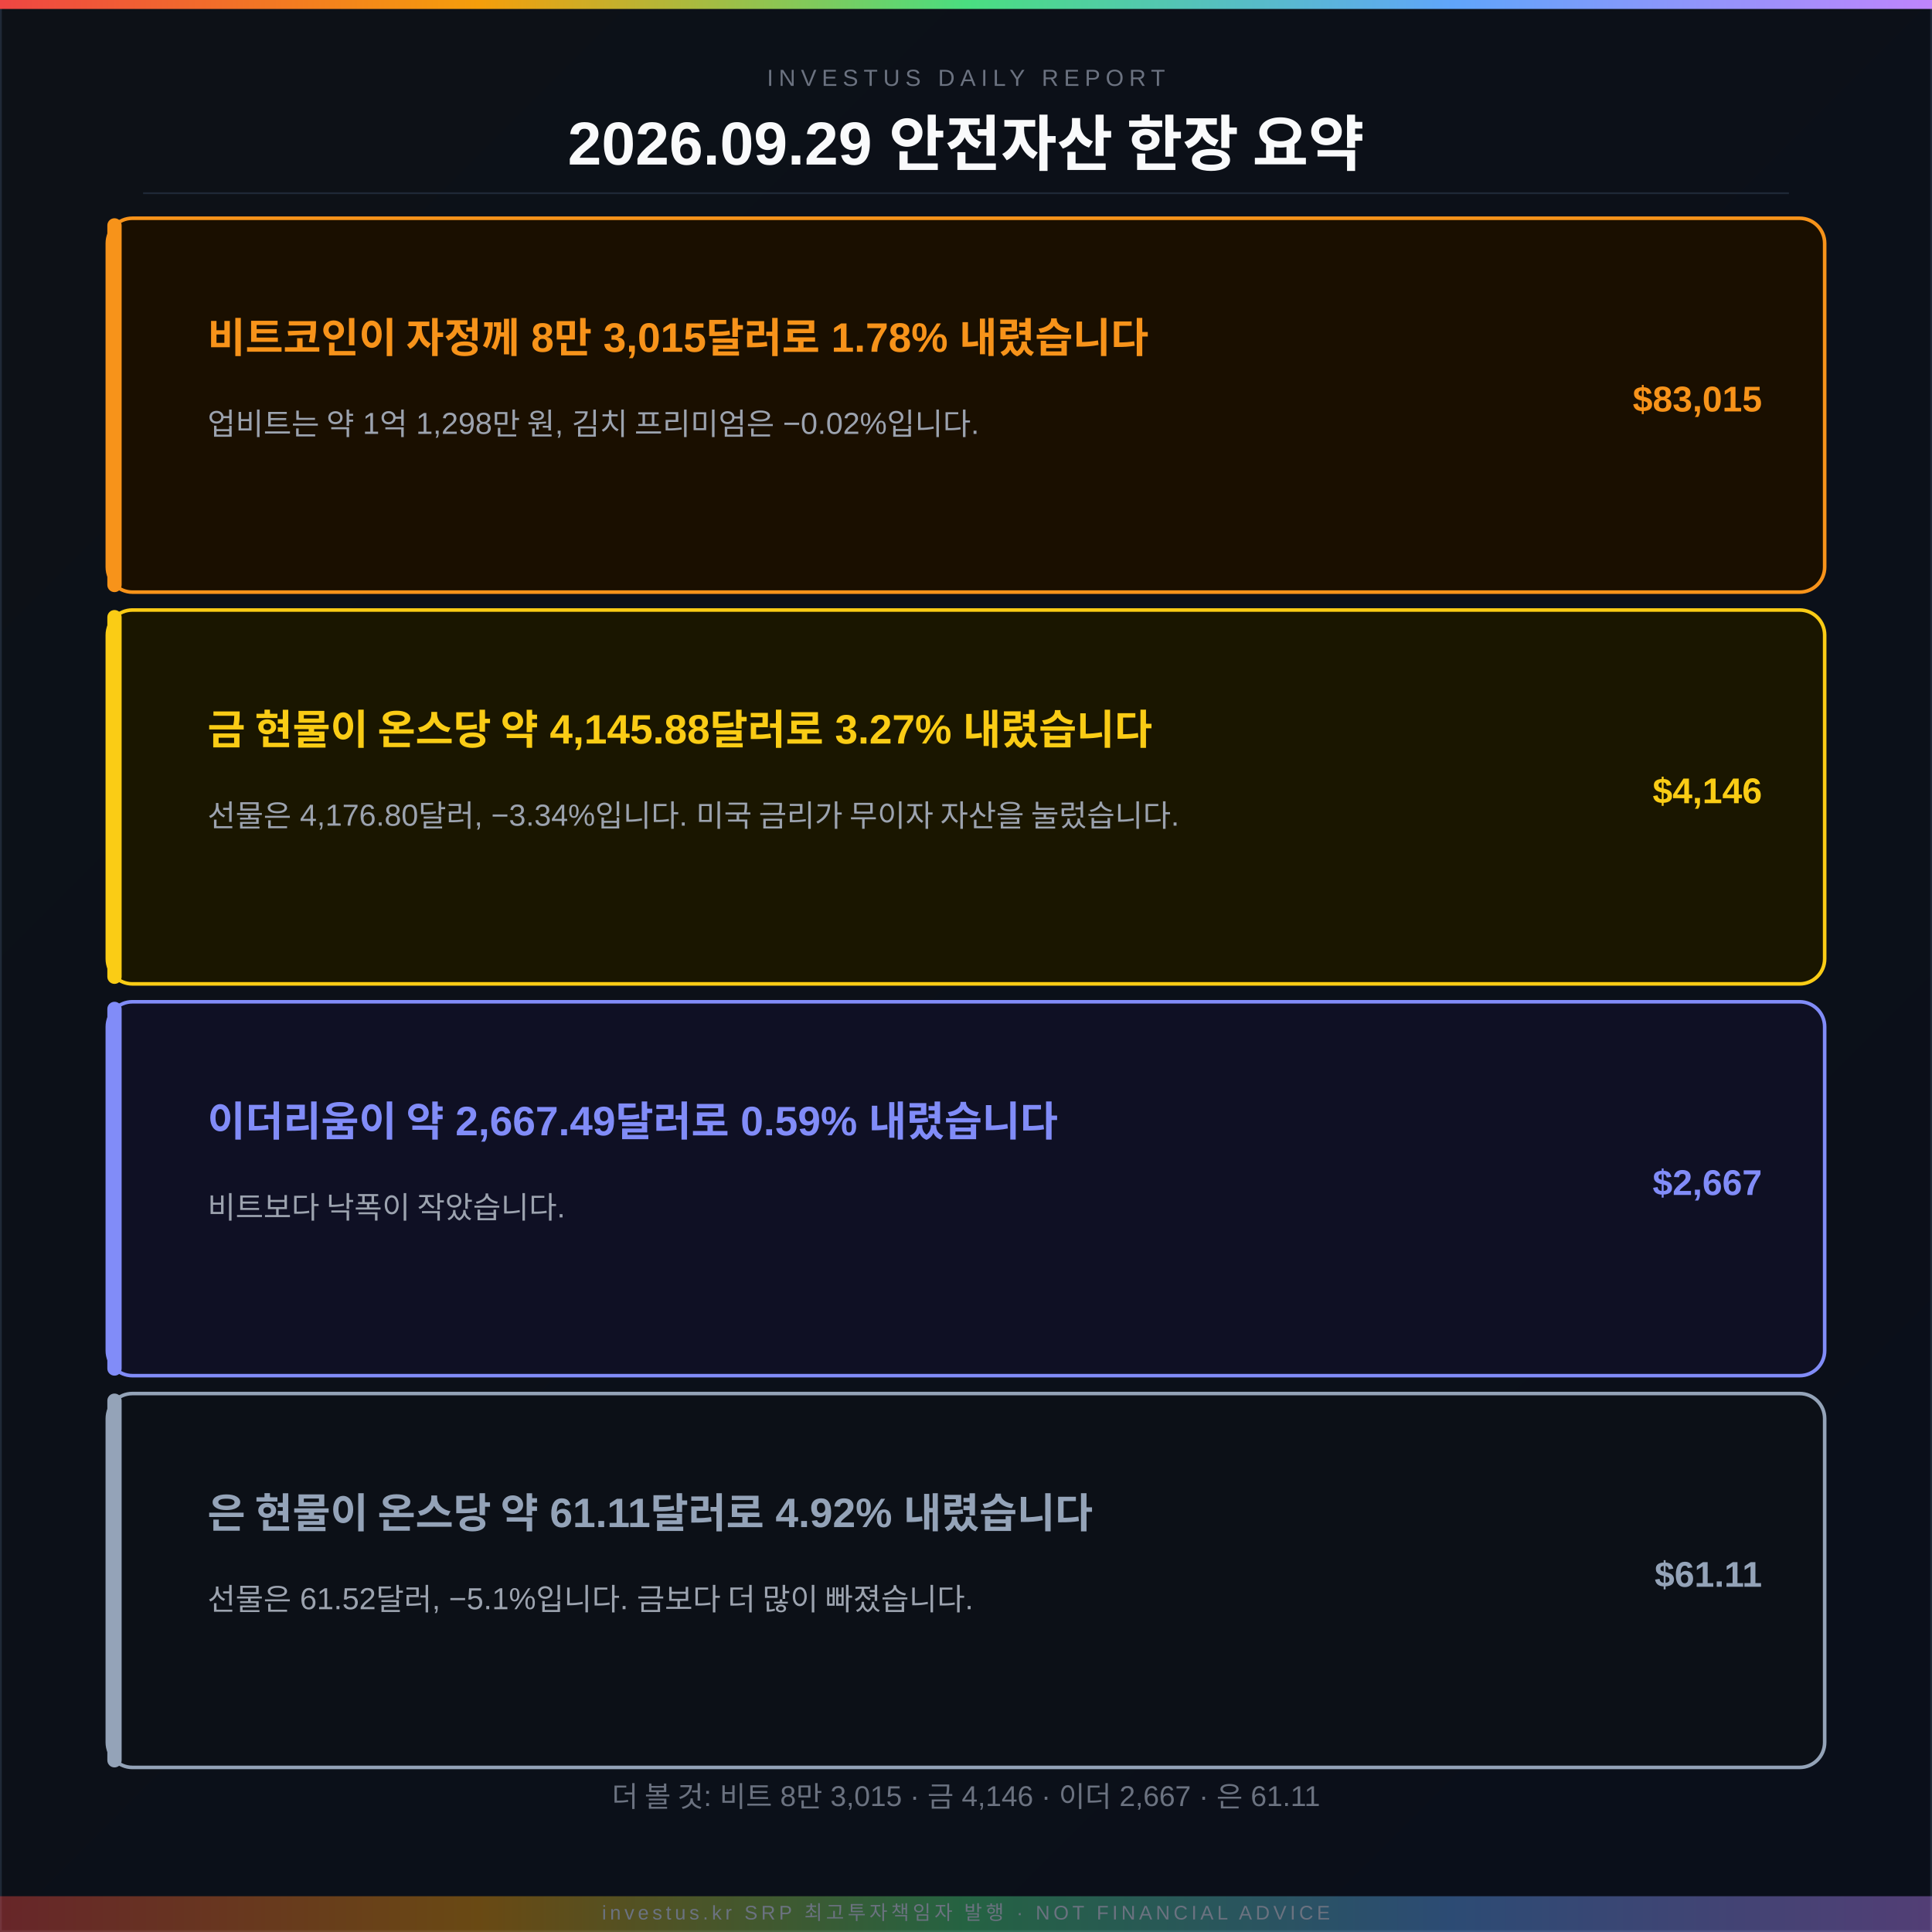
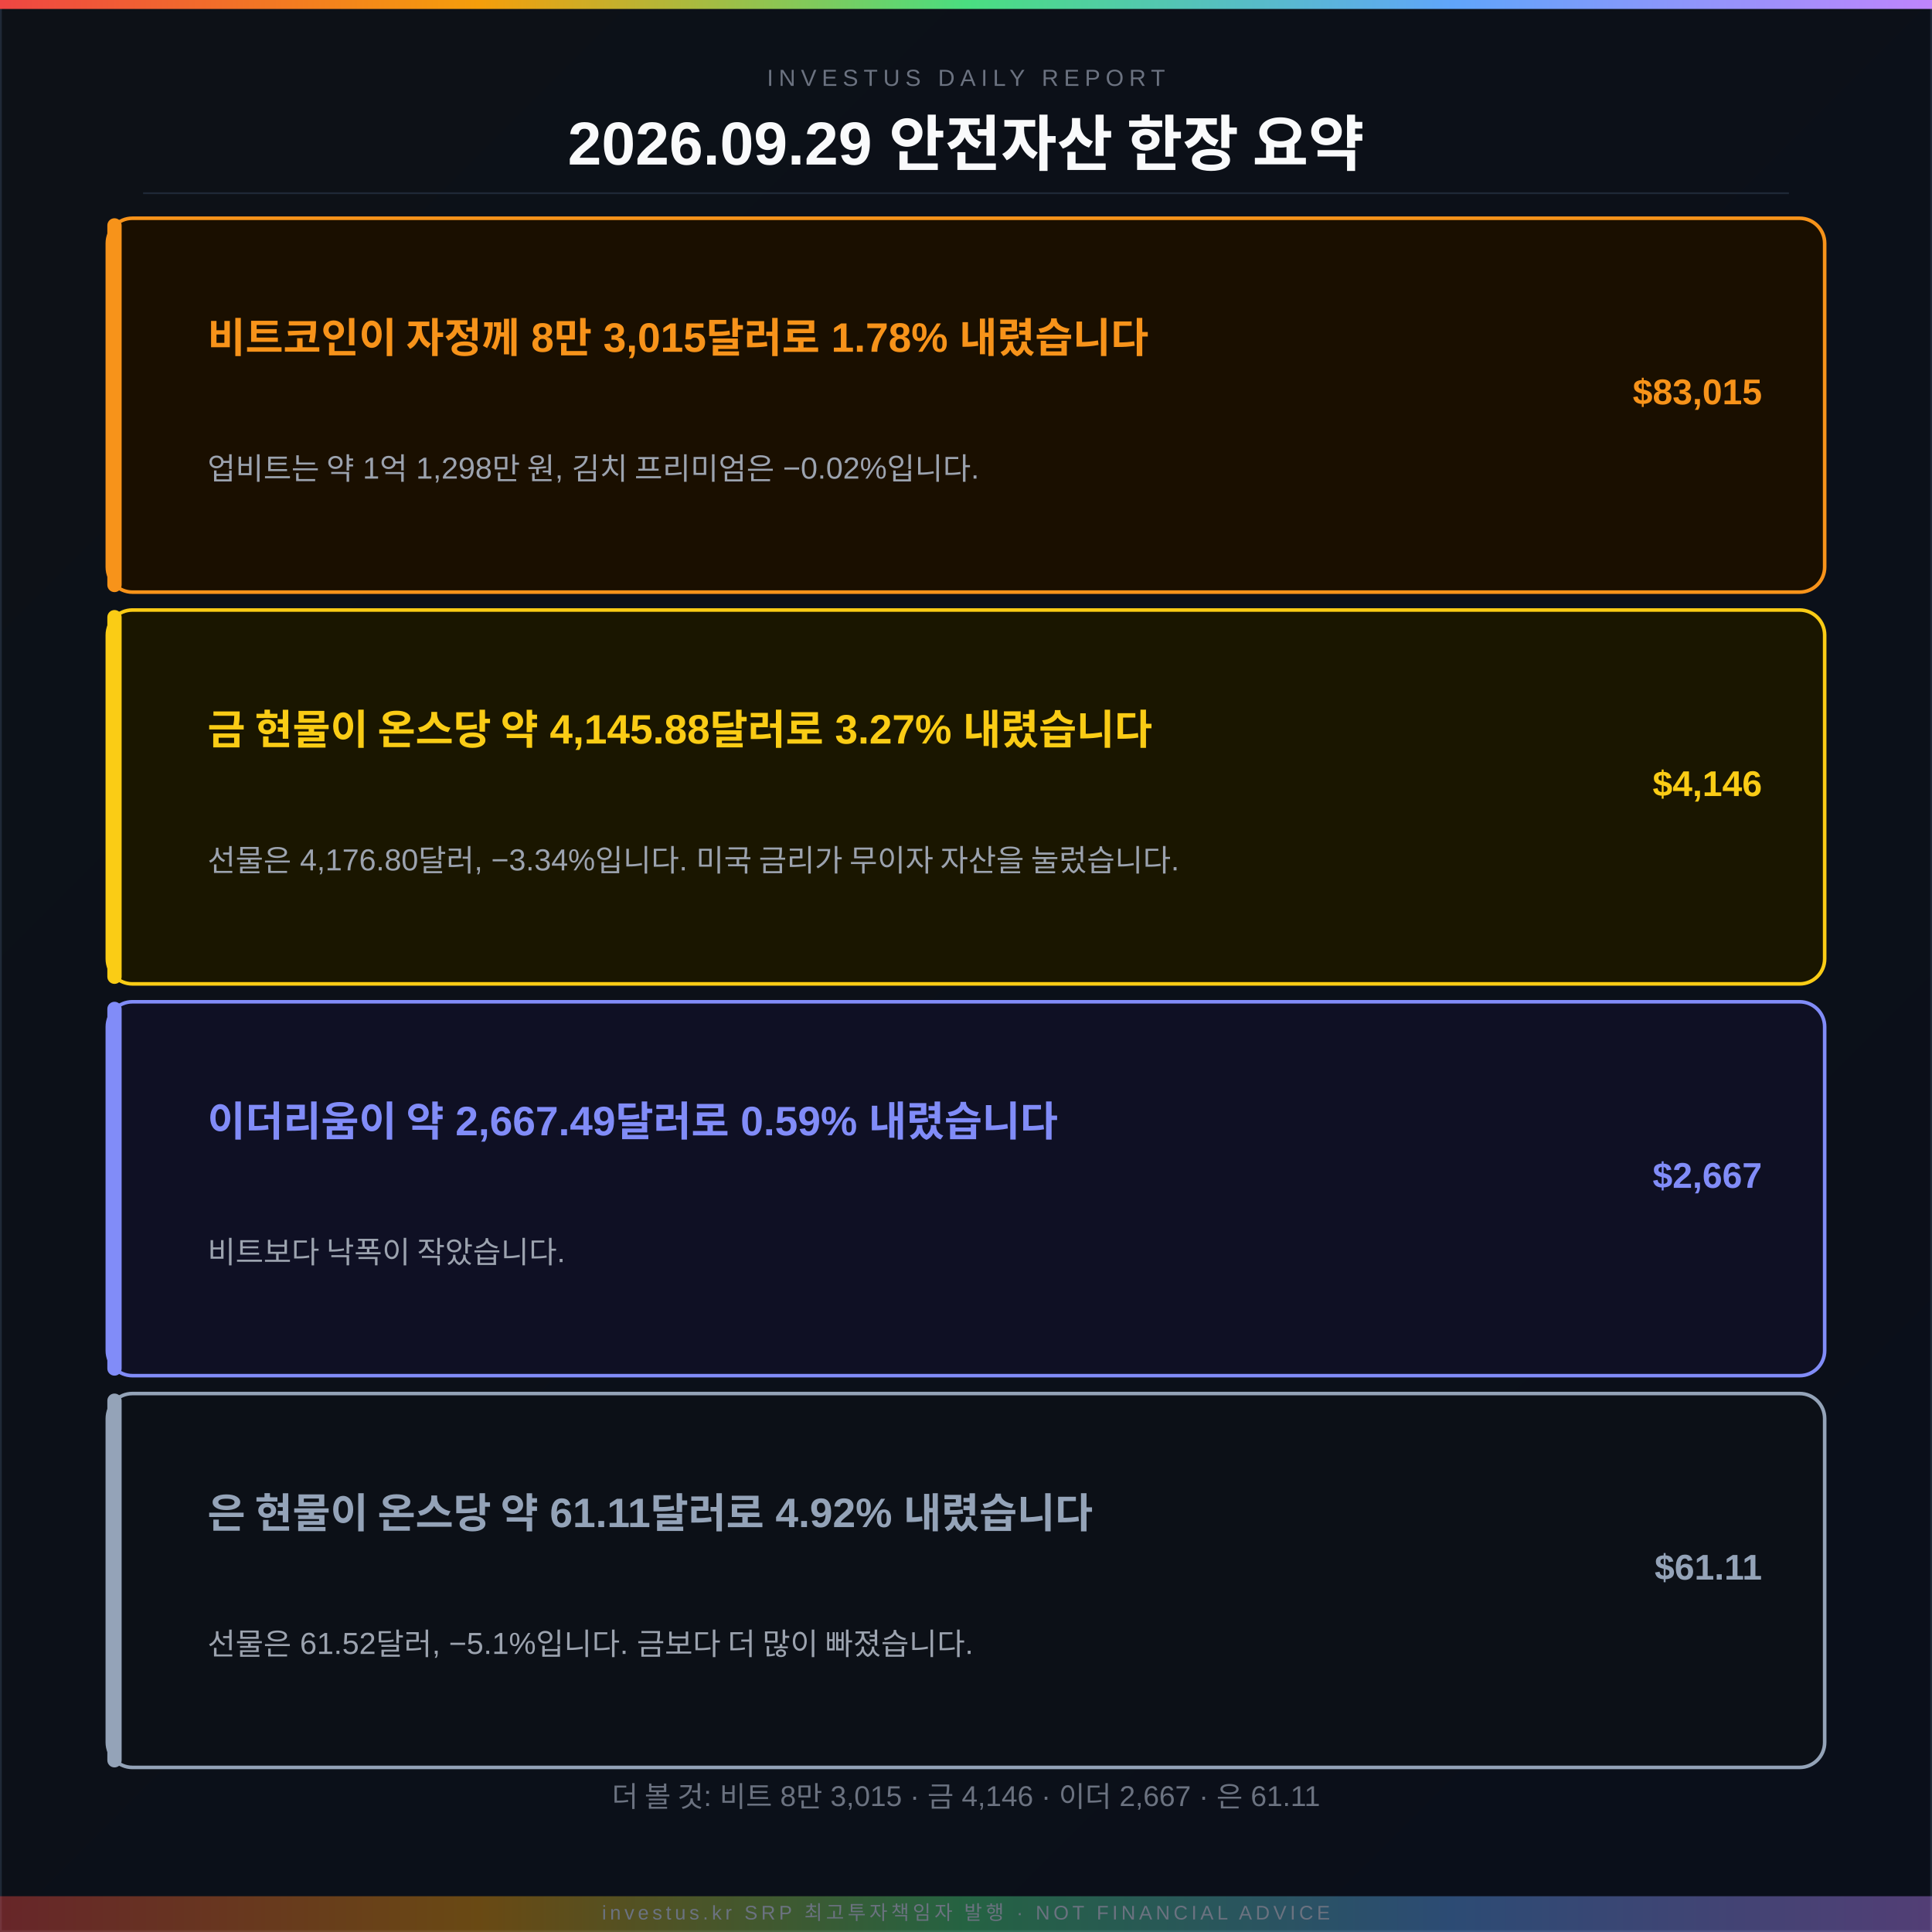
<svg xmlns="http://www.w3.org/2000/svg" viewBox="0 0 1080 1080" width="1080" height="1080">
  <defs>
    <linearGradient id="bg" x1="0%" y1="0%" x2="100%" y2="100%">
      <stop offset="0%" style="stop-color:#0d1117" />
      <stop offset="100%" style="stop-color:#0a0f1a" />
    </linearGradient>
    <linearGradient id="flow" x1="0%" y1="0%" x2="100%" y2="0%">
      <stop offset="0%" style="stop-color:#ef4444" />
      <stop offset="25%" style="stop-color:#f59e0b" />
      <stop offset="50%" style="stop-color:#4ade80" />
      <stop offset="75%" style="stop-color:#60a5fa" />
      <stop offset="100%" style="stop-color:#c084fc" />
    </linearGradient>
  </defs>
  <rect width="1080" height="1080" fill="url(#bg)" />
  <rect width="1080" height="1080" fill="none" stroke="#1f2937" stroke-width="2" />
  <rect x="0" y="0" width="1080" height="5" fill="url(#flow)" />
  <text x="540" y="48" font-family="Arial" font-size="13" fill="#6b7280" text-anchor="middle" letter-spacing="3">INVESTUS DAILY REPORT</text>
  <text x="540" y="92" font-family="Arial Black,Arial" font-size="34" font-weight="900" fill="#f9fafb" text-anchor="middle">2026.09.29 안전자산 한장 요약</text>
  <line x1="80" y1="108" x2="1000" y2="108" stroke="#1f2937" stroke-width="1" />
  <rect x="60" y="122" width="960" height="209" rx="14" fill="#1a0f00" stroke="#f7931a" stroke-width="2" />
  <rect x="60" y="122" width="8" height="209" rx="4" fill="#f7931a" />
  <text x="116" y="197" font-family="Arial Black,Arial" font-size="23" font-weight="900" fill="#f7931a">비트코인이 자정께 8만 3,015달러로 1.78% 내렸습니다</text>
-   <text x="116" y="243" font-family="Arial" font-size="17" fill="#9ca3af">업비트는 약 1억 1,298만 원, 김치 프리미엄은 −0.02%입니다.</text>
-   <text x="985" y="230" font-family="Arial Black,Arial" font-size="20" font-weight="900" fill="#f7931a" text-anchor="end">$83,015</text>
+   <text x="116" y="268" font-family="Arial" font-size="17" fill="#9ca3af">업비트는 약 1억 1,298만 원, 김치 프리미엄은 −0.02%입니다.</text>
+   <text x="985" y="226" font-family="Arial Black,Arial" font-size="20" font-weight="900" fill="#f7931a" text-anchor="end">$83,015</text>
  <rect x="60" y="341" width="960" height="209" rx="14" fill="#1a1600" stroke="#facc15" stroke-width="2" />
  <rect x="60" y="341" width="8" height="209" rx="4" fill="#facc15" />
  <text x="116" y="416" font-family="Arial Black,Arial" font-size="23" font-weight="900" fill="#facc15">금 현물이 온스당 약 4,145.88달러로 3.27% 내렸습니다</text>
-   <text x="116" y="462" font-family="Arial" font-size="17" fill="#9ca3af">선물은 4,176.80달러, −3.34%입니다. 미국 금리가 무이자 자산을 눌렀습니다.</text>
-   <text x="985" y="449" font-family="Arial Black,Arial" font-size="20" font-weight="900" fill="#facc15" text-anchor="end">$4,146</text>
+   <text x="116" y="487" font-family="Arial" font-size="17" fill="#9ca3af">선물은 4,176.80달러, −3.34%입니다. 미국 금리가 무이자 자산을 눌렀습니다.</text>
+   <text x="985" y="445" font-family="Arial Black,Arial" font-size="20" font-weight="900" fill="#facc15" text-anchor="end">$4,146</text>
  <rect x="60" y="560" width="960" height="209" rx="14" fill="#0f1024" stroke="#818cf8" stroke-width="2" />
  <rect x="60" y="560" width="8" height="209" rx="4" fill="#818cf8" />
  <text x="116" y="635" font-family="Arial Black,Arial" font-size="23" font-weight="900" fill="#818cf8">이더리움이 약 2,667.49달러로 0.59% 내렸습니다</text>
-   <text x="116" y="681" font-family="Arial" font-size="17" fill="#9ca3af">비트보다 낙폭이 작았습니다.</text>
-   <text x="985" y="668" font-family="Arial Black,Arial" font-size="20" font-weight="900" fill="#818cf8" text-anchor="end">$2,667</text>
+   <text x="116" y="706" font-family="Arial" font-size="17" fill="#9ca3af">비트보다 낙폭이 작았습니다.</text>
+   <text x="985" y="664" font-family="Arial Black,Arial" font-size="20" font-weight="900" fill="#818cf8" text-anchor="end">$2,667</text>
  <rect x="60" y="779" width="960" height="209" rx="14" fill="#0c1017" stroke="#94a3b8" stroke-width="2" />
  <rect x="60" y="779" width="8" height="209" rx="4" fill="#94a3b8" />
  <text x="116" y="854" font-family="Arial Black,Arial" font-size="23" font-weight="900" fill="#94a3b8">은 현물이 온스당 약 61.11달러로 4.92% 내렸습니다</text>
-   <text x="116" y="900" font-family="Arial" font-size="17" fill="#9ca3af">선물은 61.52달러, −5.1%입니다. 금보다 더 많이 빠졌습니다.</text>
-   <text x="985" y="887" font-family="Arial Black,Arial" font-size="20" font-weight="900" fill="#94a3b8" text-anchor="end">$61.11</text>
+   <text x="116" y="925" font-family="Arial" font-size="17" fill="#9ca3af">선물은 61.52달러, −5.1%입니다. 금보다 더 많이 빠졌습니다.</text>
+   <text x="985" y="883" font-family="Arial Black,Arial" font-size="20" font-weight="900" fill="#94a3b8" text-anchor="end">$61.11</text>
  <text x="540" y="1010" font-family="Arial" font-size="16" fill="#6b7280" text-anchor="middle">더 볼 것: 비트 8만 3,015 · 금 4,146 · 이더 2,667 · 은 61.11</text>
  <rect x="0" y="1060" width="1080" height="20" fill="url(#flow)" opacity=".4" />
  <text x="540" y="1073" font-family="Arial" font-size="11" fill="#6b7280" text-anchor="middle" letter-spacing="2">investus.kr SRP 최고투자책임자 발행 · NOT FINANCIAL ADVICE</text>
</svg>
